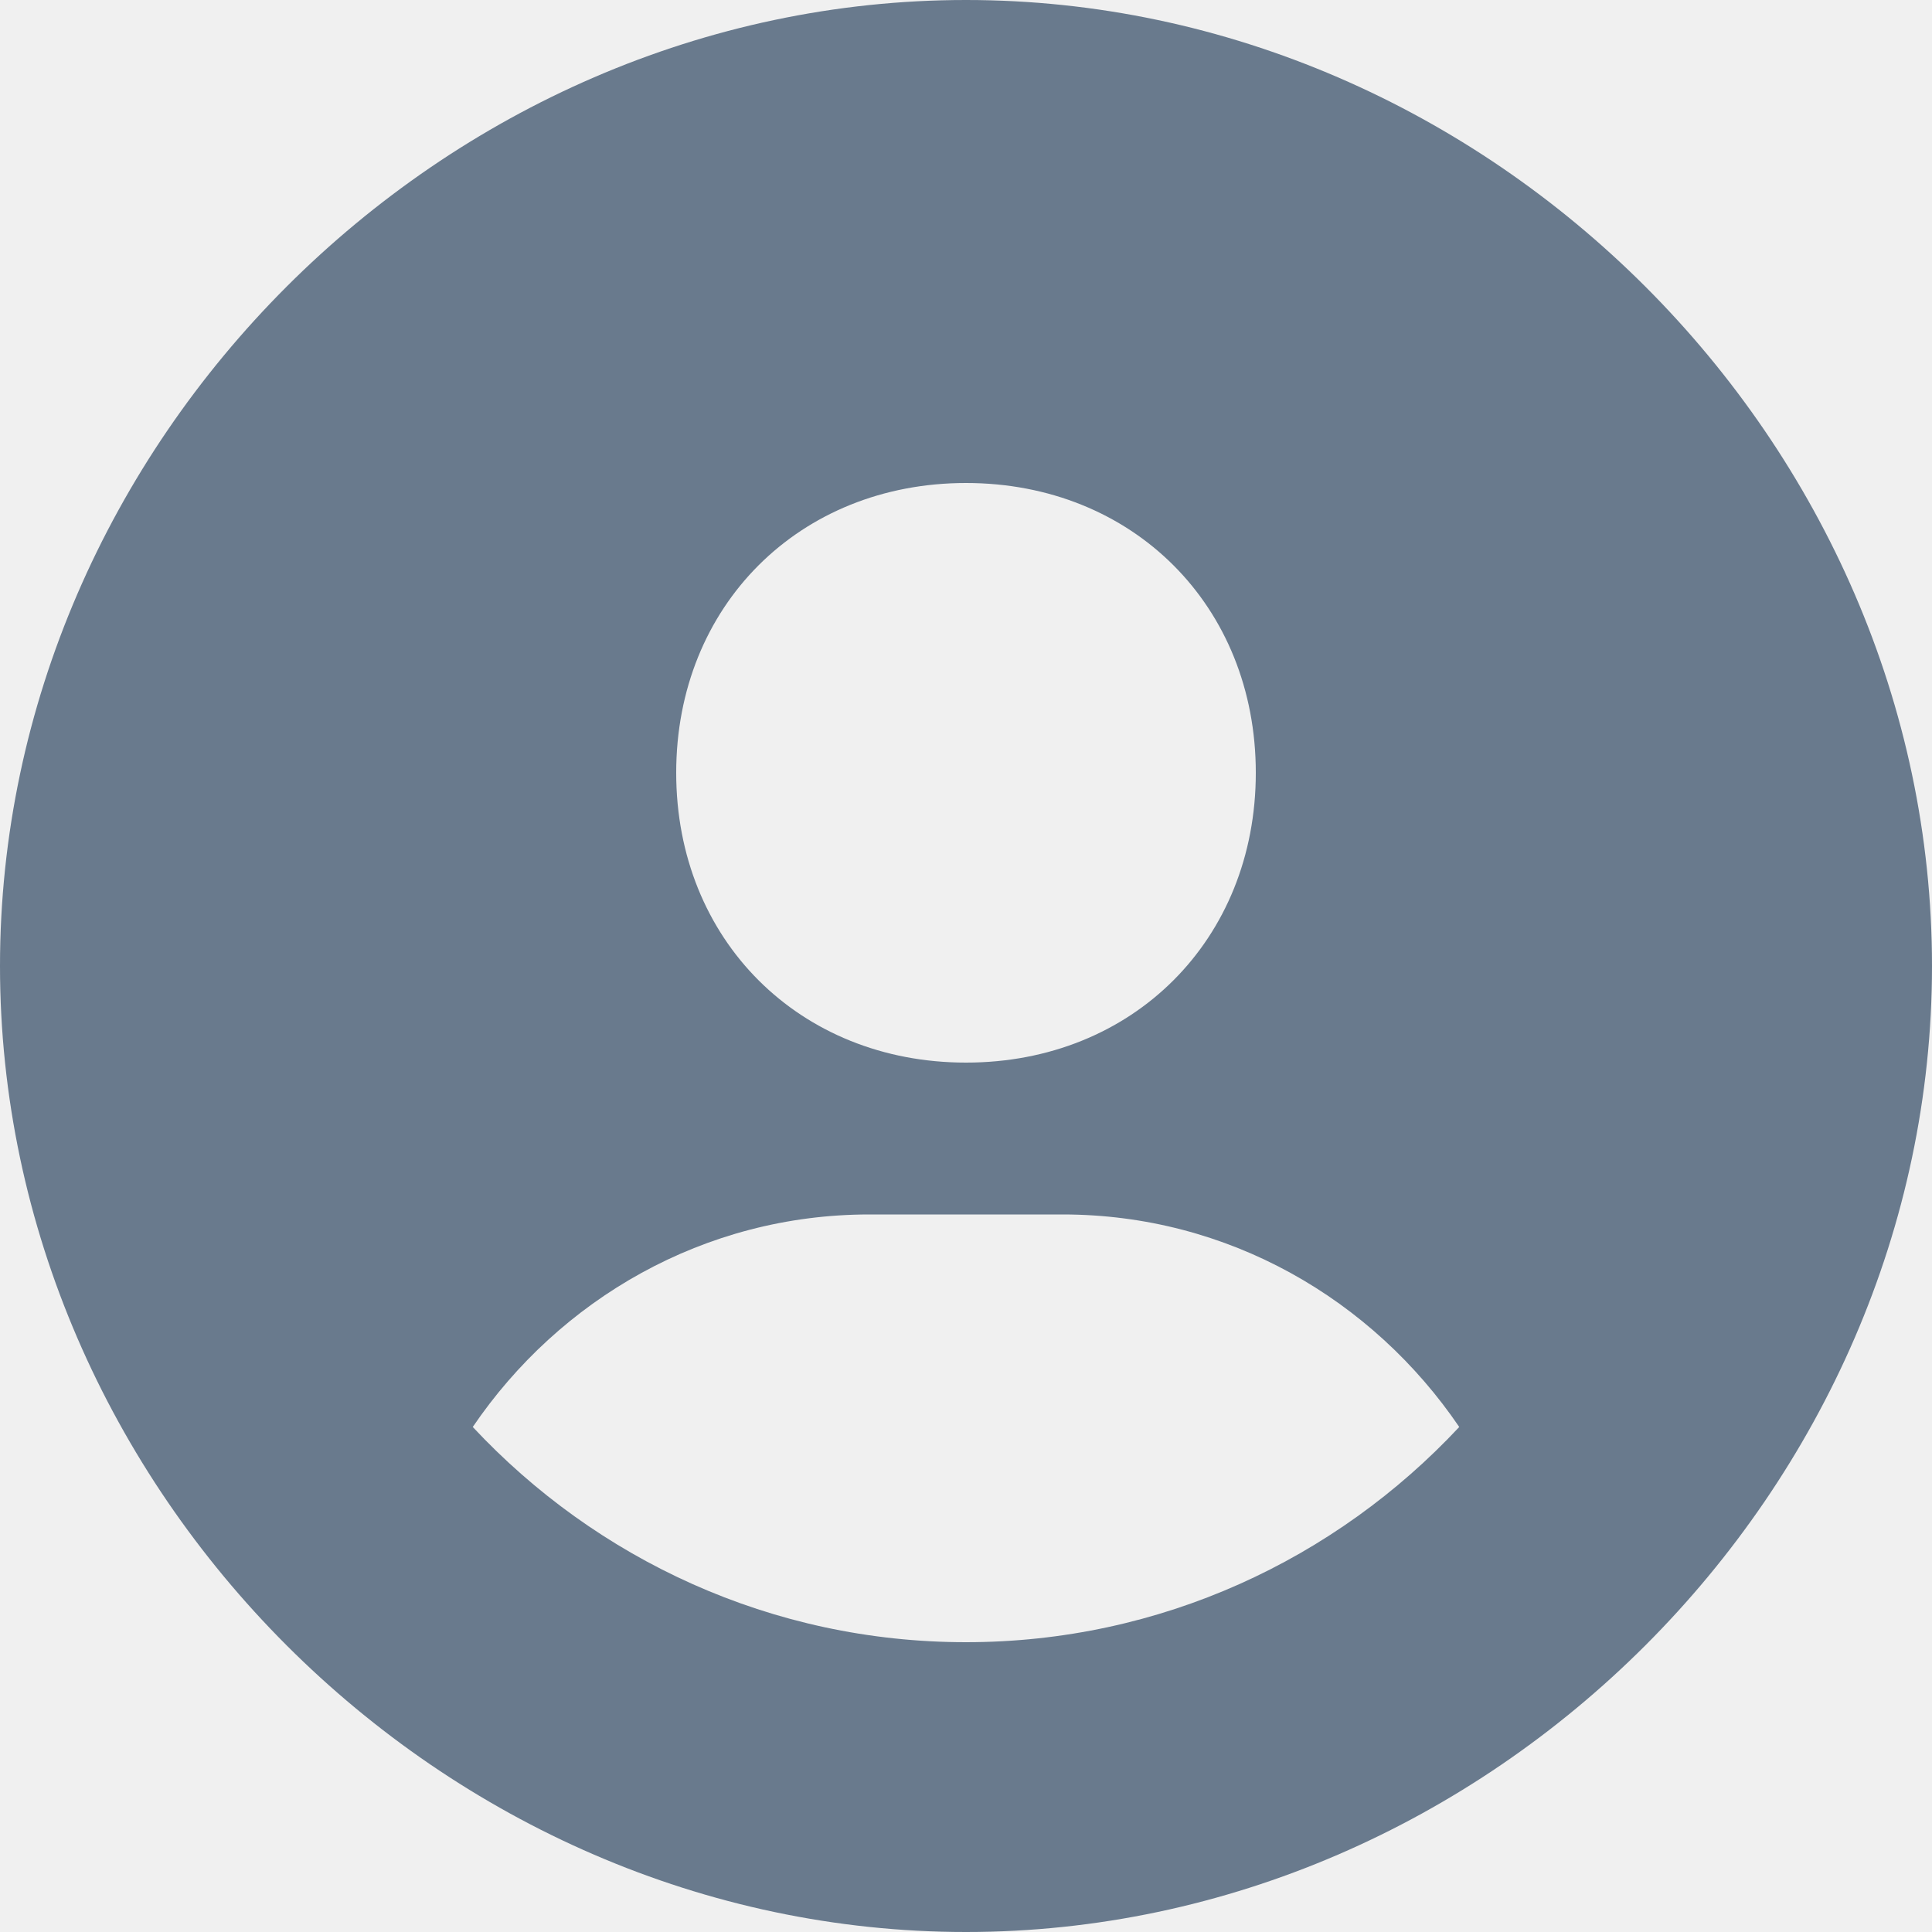
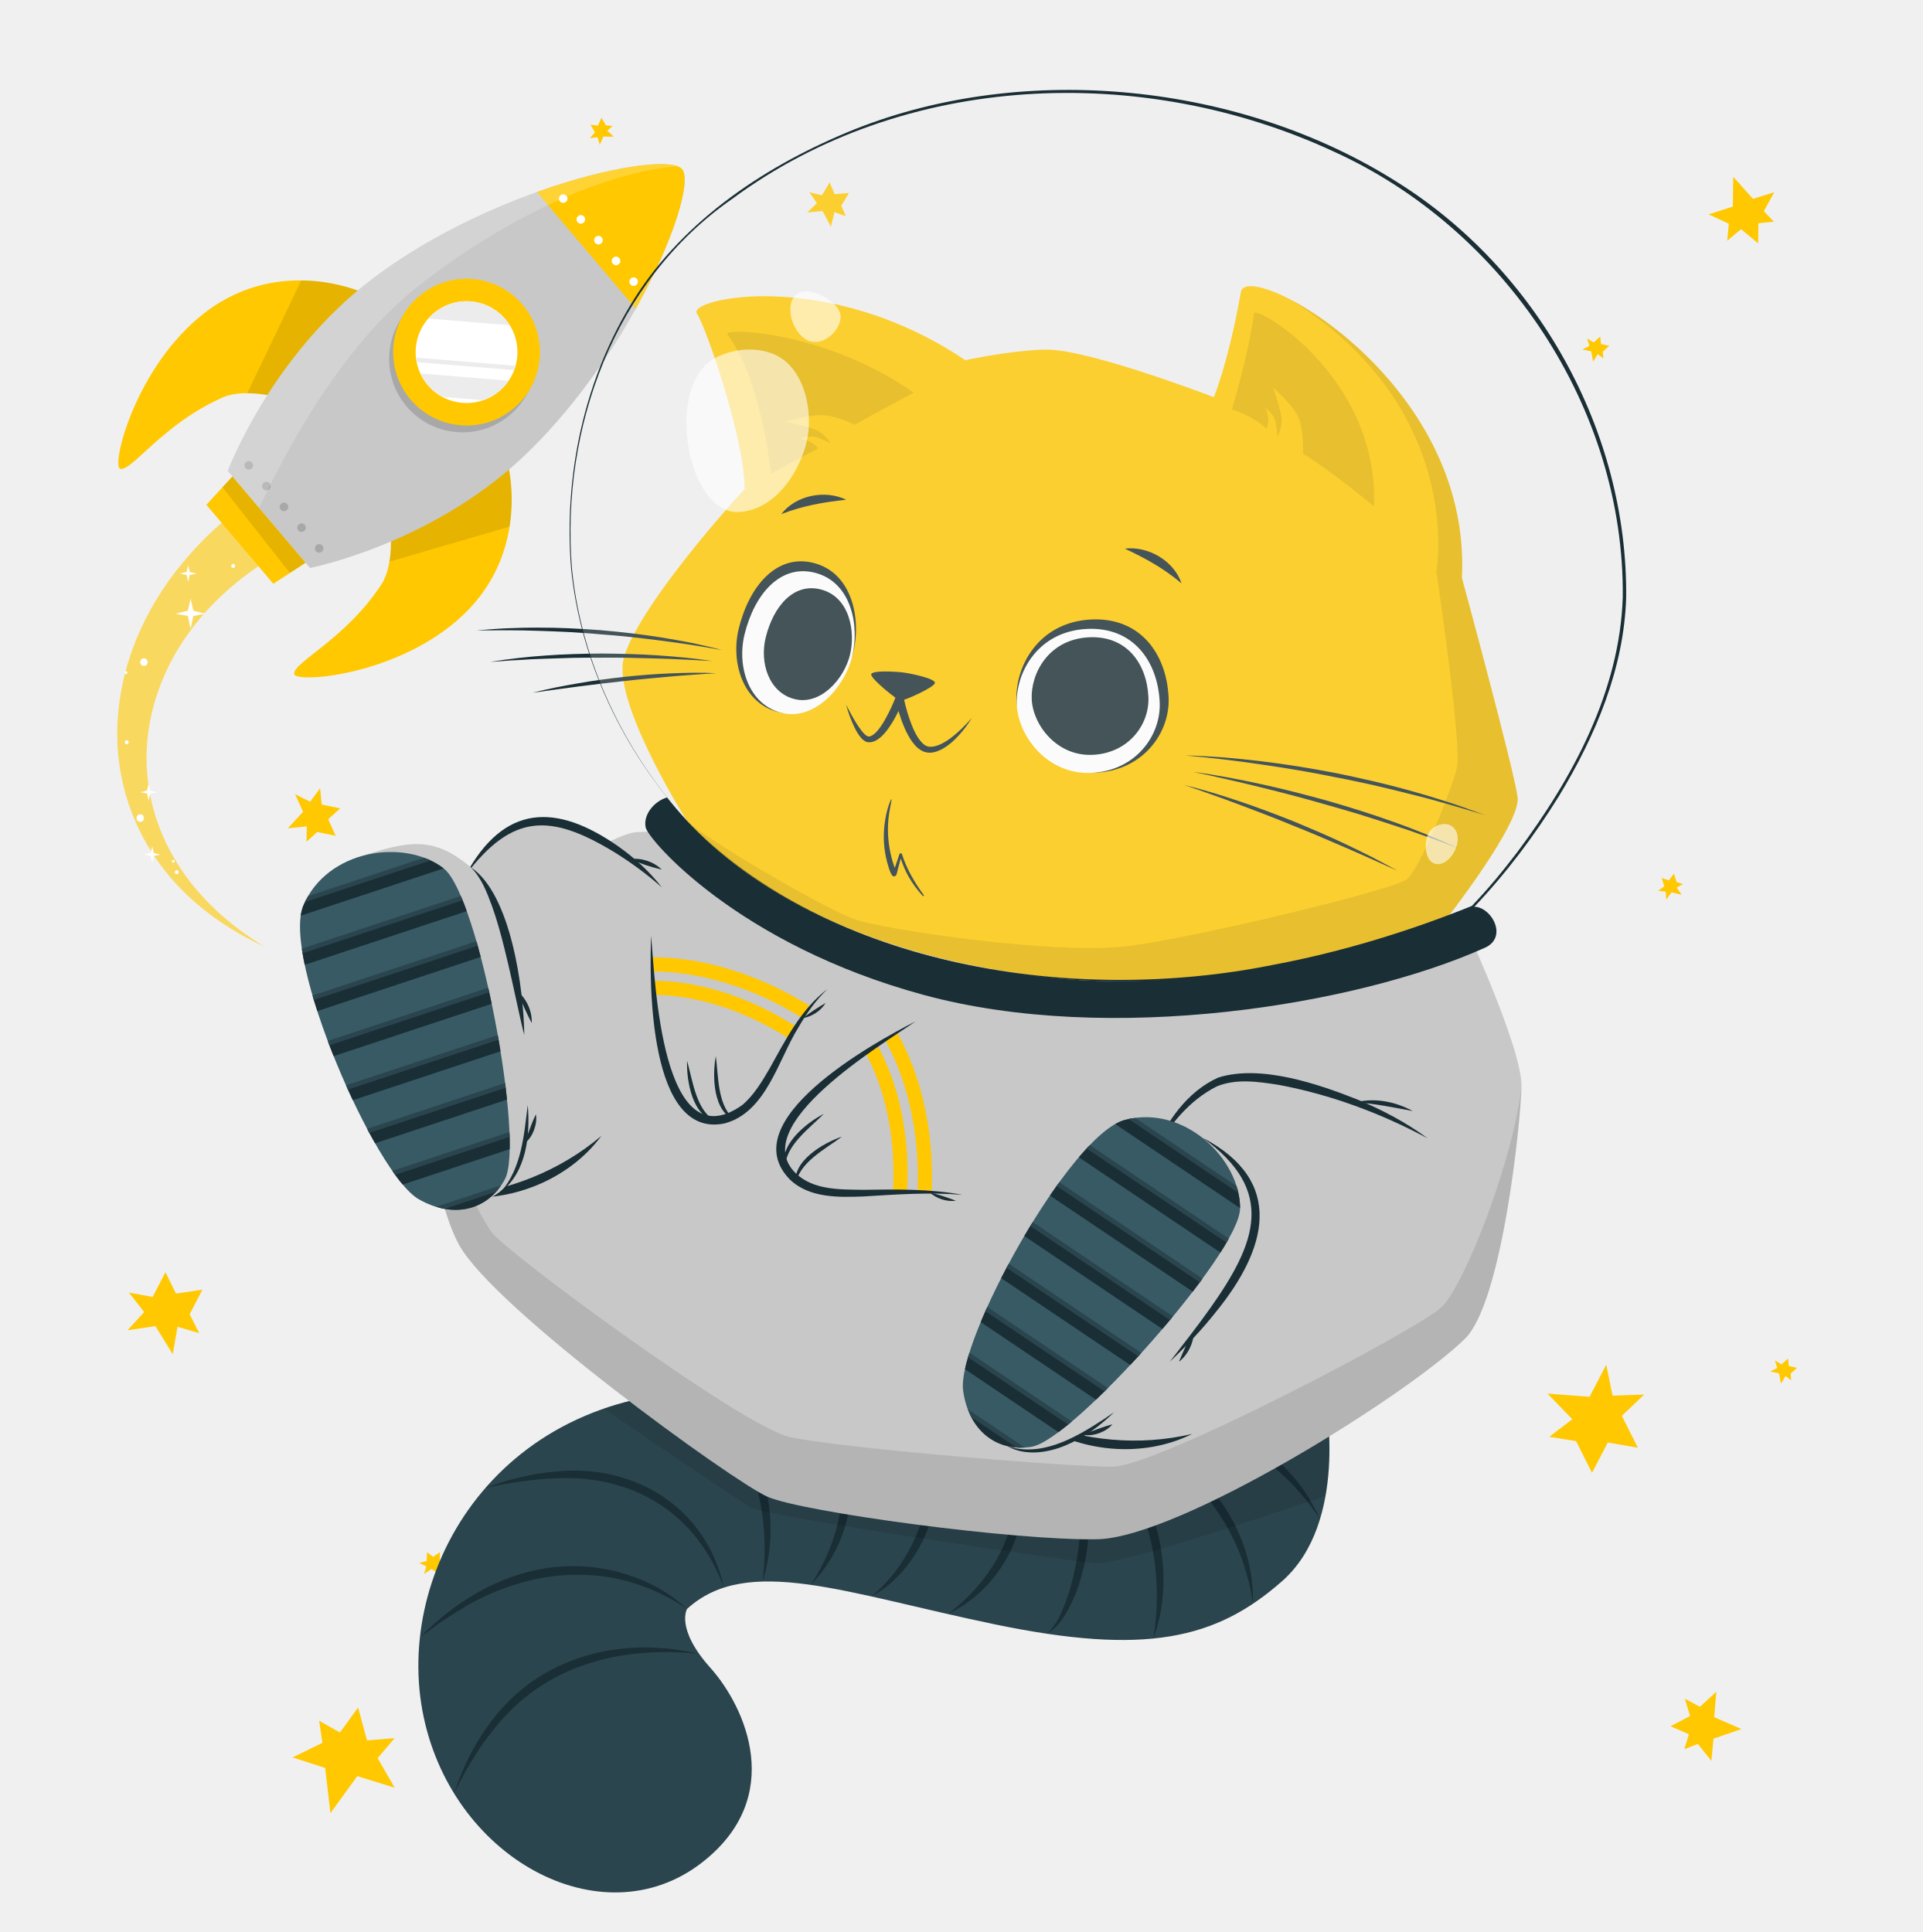
- <svg xmlns="http://www.w3.org/2000/svg" width="20" height="20" viewBox="0 0 20 20" fill="none">
-   <path d="M10 0C4.579 0 0 4.579 0 10C0 15.421 4.579 20 10 20C15.421 20 20 15.421 20 10C20 4.579 15.421 0 10 0ZM10 5C11.727 5 13 6.272 13 8C13 9.728 11.727 11 10 11C8.274 11 7 9.728 7 8C7 6.272 8.274 5 10 5ZM4.894 14.772C5.791 13.452 7.287 12.572 9 12.572H11C12.714 12.572 14.209 13.452 15.106 14.772C13.828 16.14 12.015 17 10 17C7.985 17 6.172 16.14 4.894 14.772Z" fill="#697A8D" />
+ <svg xmlns="http://www.w3.org/2000/svg" width="584" height="587" viewBox="0 0 584 587" fill="none">
+   <path d="M526.422 62.753L526.544 53.723L532.532 60.421L538.999 58.408L535.836 64.156L538.878 67.351L534.176 67.823L534.092 73.925L528.919 69.629L524.714 73.127L525.186 67.968L519.054 65.135L526.422 62.753Z" fill="#FFC800" />
+   <path d="M520.745 521.727L529.026 525.333L520.533 528.265L519.89 535.007L515.812 529.867L511.69 531.438L513.072 526.919L507.476 524.483L513.438 521.373L511.838 516.142L516.413 518.571L521.397 514.011L520.745 521.727Z" fill="#FFC800" />
+   <path d="M108.537 539.637L100.381 550.883L98.788 537.154L88.873 533.957L97.944 529.533L96.948 522.822L103.278 526.393L108.79 518.794L111.489 528.779L119.876 528.107L114.712 534.175L119.912 543.17L108.537 539.637Z" fill="#FFC800" />
+   <path d="M478.798 437.86L483.632 447.492L488.421 438.285L497.56 439.858L492.698 430.173L499.486 423.709L489.882 424.052L487.96 414.646L482.89 424.389L470.106 423.418L477.644 431.201L470.662 436.542L478.798 437.86Z" fill="#FFC800" />
+   <path d="M255.584 62.52L257.904 58.621L253.552 59.011L252.037 55.412L249.705 59.333L245.873 58.392L248.173 61.72L245.273 64.536L249.879 64.124L252.433 68.877L253.484 64.44L256.961 65.704L255.584 62.52Z" fill="#FFC800" />
+   <path d="M509.32 267.983L508.514 265.431L506.977 267.499L504.798 266.754L505.609 269.321L503.689 270.637L506.058 270.933L506.158 273.314L507.785 271.125L510.881 271.867L509.341 269.662L511.262 268.627L509.32 267.983Z" fill="#FFC800" />
+   <path d="M543.941 417.372L545.935 415.587L543.417 415.038L543.199 412.746L541.194 414.54L539.203 413.334L539.91 415.614L537.781 416.686L540.446 417.267L541.045 420.395L542.419 418.082L544.154 419.408L543.941 417.372Z" fill="#FFC800" />
+   <path d="M486.879 106.87L488.874 105.085L486.355 104.535L486.138 102.243L484.133 104.038L482.142 102.831L482.849 105.111L480.719 106.185L483.385 106.766L483.983 109.893L485.359 107.579L487.093 108.906L486.879 106.87Z" fill="#FFC800" />
+   <path d="M133.581 474.267L133.684 471.592L131.539 473.022L129.739 471.584L129.637 474.275L127.385 474.867L129.516 475.943L128.808 478.22L131.077 476.707L133.743 478.45L133.035 475.854L135.193 475.528L133.581 474.267Z" fill="#FFC800" />
+   <path d="M184.066 38.087L182.702 35.784L181.674 38.148L179.384 37.916L180.756 40.231L179.185 41.949L181.56 41.699L182.198 43.996L183.285 41.495L186.469 41.515L184.468 39.716L186.105 38.272L184.066 38.087Z" fill="#FFC800" />
+   <path d="M57.613 399.314L61.484 391.837L53.464 393.035L50.264 386.535L46.373 394.055L39.169 392.731L43.795 398.647L38.732 404.179L47.219 402.911L52.473 411.439L53.933 403.101L60.516 405.062L57.613 399.314Z" fill="#FFC800" />
+   <path d="M96.35 252.785L101.966 253.935L99.696 248.903L103.362 245.602L97.715 244.445L97.248 239.479L94.228 243.606L89.665 241.314L92.068 246.639L87.453 251.663L93.188 251.075L93.121 255.751L96.35 252.785Z" fill="#FFC800" />
+   <path d="M111.627 89.579C111.182 89.055 85.584 77.18 62.403 94.871C41.09 111.138 33.69 141.708 36.52 142.438C39.984 143.333 49.48 128.745 67.707 120.73C74.171 117.889 84.46 120.728 84.46 120.728L111.627 89.579Z" fill="#FFC800" />
+   <g opacity="0.1">
+     <path d="M84.463 120.727C84.463 120.727 80 119.494 75.108 119.468C79.124 111.056 86.631 95.36 91.503 85.198C102.972 85.302 111.372 89.28 111.626 89.578L84.463 120.727Z" fill="black" />
+   </g>
+   <path d="M153.795 139.316C154.24 139.84 161.768 167.036 140.523 187.01C120.988 205.376 89.622 207.676 89.363 204.764C89.046 201.2 104.992 194.218 115.88 177.548C119.74 171.637 118.622 161.021 118.622 161.021L153.795 139.316Z" fill="#FFC800" />
+   <g opacity="0.1">
+     <path d="M154.806 160.025C143.894 163.204 127.156 168.073 118.308 170.644C119.121 165.745 118.626 161.021 118.626 161.021L153.797 139.316C154.049 139.613 156.622 148.629 154.806 160.025Z" fill="black" />
+   </g>
+   <path d="M94.197 172.563L69.197 143.075C69.197 143.075 82.234 108.114 113.225 84.627C128.701 72.914 146.855 64.145 163.109 58.343C185.537 50.303 204.307 47.973 207.214 51.401C210.133 54.845 204.751 72.965 193.163 93.791C184.767 108.862 173.147 125.337 159.059 138.689C130.821 165.421 94.197 172.563 94.197 172.563Z" fill="#C8C8C8" />
+   <path d="M154.931 126.062C145.541 134.025 131.473 132.866 123.51 123.474C115.547 114.084 116.706 100.016 126.097 92.053C135.489 84.09 149.557 85.249 157.519 94.64C165.481 104.032 164.323 118.1 154.931 126.062Z" fill="#A8A8A8" />
+   <path d="M156.15 123.989C146.758 131.952 132.69 130.793 124.728 121.403C116.766 112.011 117.924 97.943 127.316 89.98C136.708 82.017 150.776 83.176 158.738 92.568C166.7 101.959 165.542 116.027 156.15 123.989Z" fill="#FFC800" />
+   <path d="M151.741 118.772C145.232 124.298 135.474 123.502 129.946 116.993C124.42 110.484 125.216 100.726 131.725 95.198C138.234 89.672 147.993 90.468 153.52 96.977C159.046 103.486 158.25 113.245 151.741 118.772Z" fill="white" />
+   <path d="M151.744 118.773C150.24 120.05 148.557 120.995 146.796 121.601L134.376 120.587C132.737 119.703 131.231 118.499 129.953 116.994C129.024 115.901 128.279 114.715 127.708 113.473L154.529 115.662C153.765 116.795 152.839 117.843 151.744 118.773Z" fill="#ECECEC" />
+   <path d="M154.86 98.818L130.104 96.798C130.595 96.235 131.138 95.698 131.723 95.201C138.236 89.67 147.991 90.466 153.522 96.979C154.019 97.564 154.467 98.183 154.86 98.818Z" fill="#ECECEC" />
+   <path d="M156.199 112.453L126.582 110.036C126.485 109.582 126.415 109.13 126.369 108.661L156.633 111.13C156.511 111.573 156.362 112.014 156.199 112.453Z" fill="#ECECEC" />
+   <path d="M193.163 93.792L163.108 58.344C185.538 50.304 204.307 47.973 207.214 51.401C210.132 54.844 204.751 72.965 193.163 93.792Z" fill="#FFC800" />
+   <path d="M171.944 61.34C171.396 61.806 170.575 61.738 170.109 61.19C169.645 60.642 169.712 59.82 170.261 59.355C170.809 58.89 171.629 58.958 172.095 59.506C172.56 60.055 172.492 60.875 171.944 61.34Z" fill="white" />
+   <path d="M177.29 67.647C176.742 68.112 175.921 68.044 175.455 67.496C174.991 66.948 175.058 66.126 175.607 65.661C176.155 65.197 176.977 65.264 177.441 65.812C177.906 66.36 177.838 67.183 177.29 67.647Z" fill="white" />
+   <path d="M182.637 73.953C182.089 74.417 181.267 74.35 180.802 73.802C180.338 73.254 180.405 72.433 180.954 71.967C181.502 71.503 182.322 71.57 182.787 72.118C183.253 72.666 183.185 73.487 182.637 73.953Z" fill="white" />
+   <path d="M187.983 80.259C187.435 80.724 186.614 80.656 186.149 80.108C185.685 79.559 185.753 78.739 186.301 78.273C186.849 77.809 187.67 77.876 188.134 78.424C188.599 78.974 188.531 79.793 187.983 80.259Z" fill="white" />
+   <path d="M193.33 86.565C192.782 87.03 191.961 86.962 191.495 86.414C191.031 85.866 191.099 85.045 191.647 84.58C192.195 84.114 193.017 84.182 193.481 84.73C193.946 85.278 193.878 86.1 193.33 86.565Z" fill="white" />
+   <path d="M76.409 142.386C75.861 142.852 75.04 142.784 74.575 142.236C74.111 141.688 74.177 140.866 74.727 140.401C75.275 139.937 76.096 140.004 76.56 140.552C77.025 141.1 76.957 141.921 76.409 142.386Z" fill="#A8A8A8" />
+   <path d="M81.756 148.692C81.208 149.158 80.386 149.09 79.922 148.542C79.457 147.994 79.525 147.172 80.073 146.707C80.621 146.242 81.442 146.31 81.906 146.858C82.372 147.406 82.304 148.227 81.756 148.692Z" fill="#A8A8A8" />
+   <path d="M87.103 154.998C86.555 155.463 85.733 155.395 85.268 154.847C84.804 154.299 84.871 153.478 85.42 153.013C85.968 152.549 86.788 152.615 87.253 153.163C87.719 153.713 87.651 154.533 87.103 154.998Z" fill="#A8A8A8" />
+   <path d="M92.449 161.304C91.901 161.77 91.079 161.702 90.614 161.154C90.15 160.606 90.218 159.784 90.766 159.319C91.314 158.855 92.135 158.922 92.6 159.47C93.065 160.018 92.997 160.839 92.449 161.304Z" fill="#A8A8A8" />
+   <path d="M97.795 167.61C97.247 168.076 96.426 168.008 95.962 167.46C95.497 166.912 95.565 166.09 96.113 165.625C96.661 165.16 97.482 165.228 97.946 165.776C98.411 166.324 98.343 167.145 97.795 167.61Z" fill="#A8A8A8" />
+   <g opacity="0.2">
+     <path d="M205.806 50.524C188.495 51.756 158.529 62.247 126.975 86.987C103.667 105.262 86.661 137.244 78.734 154.324L69.195 143.075C69.195 143.075 82.231 108.112 113.225 84.628C128.699 72.912 146.855 64.145 163.109 58.346C183.213 51.133 200.367 48.52 205.806 50.524Z" fill="white" />
+   </g>
+   <path d="M83.029 177.366L62.7 153.384L70.606 144.744L92.848 170.978L83.029 177.366Z" fill="#FFC800" />
+   <g opacity="0.1">
+     <path d="M92.846 170.977L88.061 174.085L67.582 148.049L70.606 144.748L92.846 170.977Z" fill="black" />
+   </g>
+   <g opacity="0.6">
+     <path d="M78.558 172.013C69.135 178.367 60.814 186.478 54.738 196.161C48.661 205.807 44.889 217.047 44.541 228.673C44.391 234.473 45.094 240.337 46.665 246.023C48.231 251.711 50.669 257.217 53.858 262.323C57.045 267.435 60.977 272.145 65.439 276.354C69.902 280.569 74.887 284.286 80.193 287.541C74.55 284.925 69.103 281.783 64.046 278.015C58.991 274.251 54.33 269.853 50.323 264.834C46.315 259.823 42.97 254.193 40.511 248.129C38.047 242.069 36.475 235.585 35.875 228.967C34.707 215.71 37.506 202.097 43.306 189.958C49.09 177.771 57.771 167.041 68.01 158.246L78.558 172.013Z" fill="#FFC800" />
+   </g>
+   <path d="M62.44 186.467L58.732 187.152L57.904 191.062L57.075 187.152L53.367 186.466L57.059 185.563L57.904 181.871L58.748 185.563L62.44 186.467Z" fill="white" />
+   <path d="M48.793 259.665L46.721 260.049L46.257 262.233L45.795 260.049L43.723 259.664L45.785 259.16L46.257 257.096L46.729 259.16L48.793 259.665Z" fill="white" />
+   <path d="M47.681 240.703L45.608 241.085L45.145 243.271L44.682 241.085L42.609 240.701L44.673 240.197L45.145 238.133L45.617 240.197L47.681 240.703Z" fill="white" />
+   <path d="M59.699 174.283L57.627 174.667L57.163 176.851L56.7 174.667L54.628 174.282L56.691 173.778L57.163 171.714L57.635 173.778L59.699 174.283Z" fill="white" />
+   <path d="M53.696 264.39C52.923 264.39 52.922 265.592 53.696 265.592C54.47 265.592 54.471 264.39 53.696 264.39Z" fill="white" />
+   <path d="M70.845 171.354C70.072 171.354 70.07 172.555 70.845 172.555C71.618 172.555 71.62 171.354 70.845 171.354Z" fill="white" />
+   <path d="M38.498 224.933C37.725 224.933 37.723 226.134 38.498 226.134C39.271 226.134 39.273 224.933 38.498 224.933Z" fill="white" />
+   <path d="M52.627 261.265C52.08 261.265 52.079 262.115 52.627 262.115C53.173 262.115 53.175 261.265 52.627 261.265Z" fill="white" />
+   <path d="M38.279 203.94C37.733 203.94 37.731 204.791 38.279 204.791C38.826 204.791 38.827 203.94 38.279 203.94Z" fill="white" />
+   <path d="M42.61 247.412C41.127 247.412 41.124 249.716 42.61 249.716C44.092 249.716 44.094 247.412 42.61 247.412Z" fill="white" />
+   <path d="M43.722 200.032C42.239 200.032 42.237 202.336 43.722 202.336C45.205 202.336 45.207 200.032 43.722 200.032Z" fill="white" />
+   <path d="M402.663 425.271C402.663 425.271 409.756 462.491 389.528 480.367C369.3 498.243 347.696 502.947 302.283 493.539C256.87 484.131 226.998 472.135 208.723 488.835C208.723 488.835 205.124 494.793 215.787 506.711C226.45 518.628 238.931 546.047 213.142 565.984C182.716 589.504 136.448 564.416 128.291 519.568C120.134 474.721 153.775 419.704 222.1 422.751C290.427 425.799 310.812 439.457 323.67 439.84C336.528 440.224 338.476 429.028 338.476 429.028L402.663 425.271Z" fill="#2B454E" />
+   <path d="M212.18 502.477C188.323 500.097 165.555 505.83 150.198 525.194C145.264 531.17 141.38 537.917 137.935 544.869C140.424 537.481 143.803 530.263 148.554 523.917C163.175 503.425 188.376 496.819 212.18 502.477Z" fill="#1A2E35" />
+   <path d="M219.895 482.374C211.819 460.107 192.734 448.155 169.298 449.146C162.016 449.379 154.722 450.49 147.488 452.066C154.426 449.497 161.711 447.661 169.19 447.067C193.104 444.729 214.76 458.374 219.895 482.374Z" fill="#1A2E35" />
+   <path d="M208.724 488.834C187.663 474.549 162.961 475.685 141.393 488.091C138.729 489.814 134.592 492.17 132.139 494.147C130.656 495.257 129.151 496.345 127.623 497.419C138.091 486.746 151.573 478.453 166.648 476.345C181.531 474.263 197.659 478.595 208.724 488.834Z" fill="#1A2E35" />
+   <path d="M231.656 480.52C233.997 461.627 230.133 440.368 214.334 428.181C212.193 426.424 209.854 424.912 207.476 423.396C210.112 424.379 212.676 425.609 215.096 427.116C232.757 437.905 237.646 461.736 231.656 480.52Z" fill="#1A2E35" />
+   <path d="M246.295 481.532C256.458 465.756 259.41 448.094 250.151 431.149C249.1 428.854 247.51 426.625 246.295 424.414C247.967 426.292 249.907 428.334 251.274 430.474C262.788 446.552 259.75 467.649 246.295 481.532Z" fill="#1A2E35" />
+   <path d="M264.742 485.048C272.684 478.449 278.315 468.964 280.88 459.047C283.519 448.895 281.455 438.344 276.708 429.028C283.492 437.42 286.184 449.131 283.47 459.679C280.726 470.003 274.266 479.937 264.742 485.048Z" fill="#1A2E35" />
+   <path d="M287.92 490.396C301.64 480.113 310.012 464.768 308.661 447.448C308.303 443.42 307.604 439.864 306.804 435.916C307.761 438.309 308.905 440.821 309.483 443.352C314.849 461.976 305.271 482.116 287.92 490.396Z" fill="#1A2E35" />
+   <path d="M317.962 496.365C321.73 493.071 323.28 487.998 324.866 483.406C329.021 469.258 329.984 453.533 323.67 439.841C332.936 452.398 332.164 470.053 326.821 484.097C324.846 488.667 322.516 493.875 317.962 496.365Z" fill="#1A2E35" />
+   <path d="M350.341 497.837C353.472 479.875 350.031 457.884 337.913 443.767C336.129 441.697 334.133 439.803 332.024 437.98C334.469 439.315 336.745 440.977 338.851 442.853C352.849 455.592 357.031 480.531 350.341 497.837Z" fill="#1A2E35" />
+   <path d="M337.074 432.743C361.316 438.916 381.384 461.656 380.63 487.267C377.014 461.813 360.096 443.056 337.074 432.743Z" fill="#1A2E35" />
+   <path d="M338.477 429.029C363.281 425.245 390.926 437.993 400.977 461.625C387.089 439.962 363.737 429.486 338.477 429.029Z" fill="#1A2E35" />
+   <g opacity="0.1">
+     <path d="M402.674 454.539C378.597 462.702 339.426 475.533 332.693 474.995C325.45 474.415 232.65 460.722 228.095 458.062C224.361 455.869 198.19 438.102 183.35 428.001C194.654 424.069 207.597 422.102 222.097 422.753C290.423 425.794 310.809 439.459 323.667 439.842C336.526 440.223 338.478 429.034 338.478 429.034L402.659 425.271C402.659 425.271 405.375 439.474 402.674 454.539Z" fill="black" />
+   </g>
+   <path d="M205.359 252.918C205.359 252.918 195.715 252.447 192.658 252.918C189.601 253.389 184.661 255.975 184.661 255.975C184.661 255.975 171.959 247.273 160.434 249.861C148.909 252.447 131.503 275.498 129.622 294.315C127.739 313.131 128.915 358.998 139.501 378.285C150.085 397.573 222.53 450.025 233.114 454.729C243.699 459.433 308.398 468.135 333.322 467.665C358.246 467.195 427.393 424.025 445.039 406.746C456.329 395.691 461.974 341.122 462.209 330.067C462.445 319.013 445.979 283.261 445.979 283.261L205.359 252.918Z" fill="#C8C8C8" />
+   <g opacity="0.1">
+     <path d="M462.216 330.067C461.974 341.129 456.33 395.691 445.042 406.74C427.388 424.027 358.241 467.2 333.314 467.668C308.404 468.135 243.698 459.435 233.117 454.724C222.536 450.027 150.078 397.573 139.497 378.292C133.286 366.988 130.33 346.561 129.312 327.789C130.966 339.375 144.844 368.233 149.372 374.401C153.926 380.597 225.436 433.335 239.865 436.603C254.28 439.869 324.573 445.727 338.04 445.628C351.508 445.515 431.009 403.84 437.984 397.077C444.957 390.316 459.697 352.616 462.216 330.067Z" fill="black" />
+   </g>
+   <path d="M208.574 249.233C208.574 249.233 188.188 216.93 189.13 202.19C190.071 187.45 232.722 138.841 249.343 125.982C265.966 113.125 304.854 106.225 318.026 106.225C331.196 106.225 368.742 120.674 368.742 120.674C368.742 120.674 373.07 110.585 376.984 88.662C378.816 78.4 447.234 115.006 444.098 175.533C444.098 175.533 460.092 234.398 461.034 242.286C461.974 250.174 440.02 278.4 440.02 278.4C440.02 278.4 420.464 286.721 393.195 292.177C365.043 297.808 332.843 301.606 291.682 292.512C231.303 279.172 208.574 249.233 208.574 249.233Z" fill="#FFC800" />
+   <path d="M226.188 148.583C226.449 134.451 214.689 99.796 211.709 95.248C208.731 90.702 251.437 81.266 293.199 109.426L226.188 148.583Z" fill="#FFC800" />
+   <g opacity="0.1">
+     <path d="M234.217 143.891C234.217 143.891 231.35 115.202 221.001 101.678C219.272 99.419 250.637 100.434 277.569 119.294C277.569 119.294 267.014 124.903 259.658 129.024C259.658 129.024 254.129 126.316 249.872 126.122C245.614 125.927 238.812 128.19 238.812 128.19C238.812 128.19 246.87 129.811 248.936 131.17C251.002 132.528 252.328 134.678 252.328 134.678C252.328 134.678 248.836 132.862 247.146 132.638C245.457 132.412 242.738 133.334 242.738 133.334C242.738 133.334 246.592 133.518 248.525 136.255C248.525 136.255 237.349 142.06 234.217 143.891Z" fill="black" />
+   </g>
+   <g opacity="0.1">
+     <path d="M374.24 124.434C374.24 124.434 379.483 106.953 380.944 95.267C381.296 92.445 418.93 114.319 417.402 153.835C417.402 153.835 403.111 142.075 395.819 137.841C395.819 137.841 396.172 129.962 394.174 126.198C392.174 122.434 386.764 117.73 386.764 117.73C386.764 117.73 389.468 125.493 389.351 127.962C389.234 130.431 388.058 132.666 388.058 132.666C388.058 132.666 387.843 128.737 387.176 127.169C386.511 125.601 384.334 123.729 384.334 123.729C384.334 123.729 386.136 127.139 384.764 130.197C384.764 130.197 380.532 126.257 374.24 124.434" fill="black" />
+   </g>
+   <g opacity="0.1">
+     <path d="M440.02 278.404C440.02 278.404 420.469 286.722 393.196 292.183C365.045 297.812 332.848 301.604 291.683 292.508C233.188 279.579 210.031 251.088 208.644 249.319C213.708 254.61 250.856 276.41 260.037 279.451C269.26 282.507 320.965 290.274 342.864 287.444C364.761 284.628 423.313 270.284 427.317 267.228C431.32 264.159 440.94 239.998 442.595 233.391C444.264 226.771 436.356 173.552 436.356 173.552C436.356 173.552 445.349 124.43 392.135 91.066C412.619 101.76 446.315 132.642 444.095 175.532C444.095 175.532 460.093 234.395 461.027 242.288C461.975 250.168 440.02 278.404 440.02 278.404Z" fill="black" />
+   </g>
+   <path d="M247.029 171.007C235.935 168.275 227.627 177.979 224.44 190.92C221.86 201.403 225.811 213.727 236.459 216.348C247.107 218.97 256.789 208.012 259.212 198.171C261.635 188.328 259.077 173.972 247.029 171.007Z" fill="#1A2E35" />
+   <path d="M247.429 173.983C236.999 171.415 229.19 180.536 226.195 192.702C223.77 202.554 227.483 214.139 237.493 216.603C247.502 219.067 256.603 208.767 258.881 199.516C261.158 190.266 258.753 176.771 247.429 173.983Z" fill="white" />
+   <path d="M249.227 179.06C241.063 177.051 234.95 184.191 232.606 193.714C230.707 201.426 233.614 210.495 241.45 212.423C249.284 214.352 256.408 206.29 258.191 199.048C259.975 191.806 258.092 181.243 249.227 179.06Z" fill="#1A2E35" />
+   <path d="M331.461 188.222C346.307 187.485 354.341 198.509 355.002 211.819C355.537 222.601 347.271 234.047 333.023 234.755C318.774 235.463 309.319 222.962 308.817 212.839C308.314 202.715 315.339 189.022 331.461 188.222Z" fill="#1A2E35" />
+   <path d="M330.171 191.084C344.125 190.39 351.677 200.753 352.299 213.265C352.801 223.4 345.033 234.158 331.639 234.824C318.245 235.489 309.359 223.738 308.885 214.224C308.413 204.708 315.017 191.836 330.171 191.084Z" fill="white" />
+   <path d="M330.805 193.629C342.199 193.064 348.363 201.522 348.871 211.738C349.281 220.012 342.939 228.796 332.004 229.338C321.069 229.882 313.815 220.289 313.428 212.52C313.043 204.752 318.435 194.244 330.805 193.629Z" fill="#1A2E35" />
+   <path d="M284.003 207.556C283.646 208.936 274.512 213.002 273.538 212.871C272.578 212.742 264.692 206.383 264.656 204.95C264.619 203.532 272.551 204.071 274.559 204.342C276.58 204.615 284.372 206.194 284.003 207.556Z" fill="#1A2E35" />
+   <path d="M257.033 214.087C258.141 216.263 259.278 218.418 260.587 220.42C261.251 221.404 261.937 222.398 262.742 223.132C263.129 223.492 263.595 223.762 263.854 223.776C264.118 223.786 264.626 223.655 265.011 223.404C265.853 222.908 266.59 222.024 267.277 221.13C267.954 220.21 268.566 219.212 269.126 218.176C270.247 216.118 271.273 213.924 272.103 211.739L273.645 207.684L274.515 211.94C275.089 214.744 275.918 217.59 276.961 220.254C277.486 221.587 278.091 222.883 278.834 224.046C279.589 225.172 280.465 226.255 281.531 226.686L281.93 226.816L282.339 226.884C282.647 226.9 282.963 226.892 283.283 226.858C283.923 226.78 284.579 226.603 285.219 226.346C286.509 225.836 287.727 225.047 288.894 224.183C291.221 222.428 293.322 220.312 295.283 218.07C293.727 220.619 291.861 222.994 289.637 225.075C288.522 226.112 287.283 227.05 285.861 227.771C284.433 228.452 282.79 229.028 280.897 228.466C279.129 227.851 277.967 226.543 277.038 225.266C276.121 223.956 275.407 222.571 274.782 221.163C273.558 218.327 272.718 215.436 272.046 212.427L274.458 212.628C273.506 214.967 272.469 217.196 271.17 219.356C270.517 220.43 269.802 221.478 268.983 222.476C268.154 223.466 267.21 224.422 265.895 225.084C265.214 225.398 264.502 225.631 263.554 225.496C262.607 225.27 262.09 224.714 261.625 224.228C260.739 223.206 260.13 222.114 259.577 220.996C258.499 218.759 257.667 216.451 257.033 214.087Z" fill="#1A2E35" />
+   <path d="M219.336 197.518C213.186 196.374 207.012 195.437 200.82 194.642C194.629 193.855 188.429 193.137 182.204 192.706C179.098 192.409 175.982 192.242 172.87 192.038C169.753 191.894 166.637 191.75 163.518 191.663C157.28 191.421 151.037 191.507 144.778 191.534C147.894 191.285 151.016 191.014 154.142 190.886C157.27 190.774 160.401 190.678 163.533 190.695C169.797 190.666 176.058 191.002 182.305 191.453C188.546 191.99 194.774 192.693 200.958 193.687C204.049 194.187 207.13 194.747 210.201 195.35C213.26 196.018 216.322 196.67 219.336 197.518Z" fill="#1A2E35" />
+   <path d="M216.419 200.853C213.603 200.687 210.792 200.512 207.978 200.405C205.166 200.264 202.352 200.151 199.539 200.071C193.914 199.897 188.288 199.765 182.663 199.823C179.851 199.788 177.039 199.841 174.226 199.871L165.791 200.135L161.574 200.296L157.36 200.552C154.543 200.645 151.744 200.961 148.924 201.099C154.494 200.217 160.104 199.535 165.739 199.168C171.37 198.755 177.018 198.604 182.662 198.565C188.307 198.613 193.954 198.727 199.586 199.108C205.216 199.481 210.842 199.993 216.419 200.853Z" fill="#1A2E35" />
+   <path d="M217.635 204.538C215.287 204.682 212.944 204.814 210.604 205.008C208.263 205.17 205.924 205.34 203.588 205.557C198.918 205.982 194.247 206.393 189.588 206.922C184.928 207.428 180.272 207.985 175.622 208.589C170.966 209.169 166.327 209.878 161.663 210.49C163.946 209.932 166.24 209.416 168.542 208.924C170.85 208.478 173.158 208.02 175.476 207.63C180.108 206.798 184.779 206.206 189.454 205.672C194.132 205.172 198.824 204.792 203.526 204.596C208.226 204.394 212.935 204.296 217.635 204.538Z" fill="#1A2E35" />
+   <path d="M360.066 229.544C363.948 229.586 367.822 229.858 371.697 230.122C375.565 230.455 379.429 230.843 383.285 231.306C390.997 232.235 398.668 233.502 406.294 234.984C413.904 236.548 421.486 238.267 428.958 240.398C432.705 241.422 436.412 242.583 440.112 243.762C441.965 244.338 443.792 244.999 445.618 245.654L451.093 247.631C443.652 245.423 436.236 243.178 428.709 241.334C424.96 240.362 421.188 239.483 417.42 238.592C413.634 237.778 409.858 236.918 406.05 236.218C398.468 234.636 390.821 233.394 383.158 232.262C375.493 231.139 367.798 230.198 360.066 229.544Z" fill="#1A2E35" />
+   <path d="M362.419 234.513C369.356 235.435 376.238 236.757 383.078 238.238C389.923 239.714 396.699 241.485 403.448 243.35C410.175 245.295 416.863 247.386 423.451 249.761C430.058 252.082 436.532 254.767 442.907 257.646C439.599 256.497 436.371 255.158 433.048 254.07L428.111 252.318L423.136 250.677C419.823 249.573 416.487 248.543 413.16 247.486C409.812 246.494 406.475 245.474 403.104 244.559C396.403 242.599 389.642 240.851 382.86 239.178C379.471 238.334 376.071 237.53 372.663 236.761C369.26 235.961 365.843 235.233 362.419 234.513Z" fill="#1A2E35" />
+   <path d="M359.72 238.5C365.395 239.86 370.972 241.599 376.504 243.452C382.036 245.314 387.495 247.382 392.922 249.53C398.306 251.78 403.688 254.043 408.951 256.564C411.594 257.802 414.199 259.116 416.81 260.416C419.399 261.759 421.97 263.138 424.523 264.547C419.19 262.182 413.904 259.738 408.551 257.447C403.219 255.114 397.856 252.848 392.451 250.696C387.079 248.456 381.63 246.412 376.182 244.36C373.463 243.323 370.722 242.34 367.978 241.37C365.24 240.371 362.484 239.434 359.72 238.5Z" fill="#1A2E35" />
+   <path d="M237.349 156.196C241.77 150.456 250.625 148.723 257.072 151.835C250.133 152.576 243.98 153.646 237.349 156.196Z" fill="#1A2E35" />
+   <path d="M358.934 177.237C353.496 172.668 348.024 169.651 341.706 166.692C348.815 165.848 356.622 170.371 358.934 177.237Z" fill="#1A2E35" />
+   <path d="M280.648 271.995C277.858 268.128 275.356 263.929 274.008 259.515C273.902 259.163 273.352 259.169 273.23 259.532C272.898 260.516 271.962 263.281 271.83 263.704C271.727 263.439 271.623 263.173 271.534 262.911C271.222 262.001 270.955 261.08 270.731 260.151C270.28 258.28 269.975 256.377 269.835 254.463C269.696 252.552 269.715 250.629 269.907 248.709C270.099 246.776 270.515 244.881 270.863 242.961C270.878 242.879 270.727 242.844 270.688 242.927C269.814 244.781 269.316 246.792 268.972 248.737C268.632 250.663 268.474 252.6 268.492 254.532C268.512 256.495 268.715 258.445 269.12 260.365C269.331 261.357 269.59 262.341 269.894 263.315C270.184 264.245 270.464 265.236 271.088 266.047C271.496 266.579 272.327 266.1 272.391 265.573C272.428 265.256 273.47 261.417 273.638 260.853C274.272 262.736 275.002 264.576 276.016 266.348C277.203 268.421 278.624 270.396 280.332 272.2C280.49 272.365 280.771 272.164 280.648 271.995Z" fill="#1A2E35" />
+   <path d="M451.086 287.962C411.972 305.49 337.082 317.598 280.681 302.306C224.28 287.028 197.133 255.27 196.185 251.52C195.252 247.772 198.533 243.514 202.621 242.283H202.636C204.532 244.674 206.526 246.994 208.577 249.23C226.925 269.147 263.168 291.908 321.28 297.27C378.402 302.547 433.517 281.256 447.394 275.499C452.798 275.032 458.442 284.666 451.086 287.962Z" fill="#1A2E35" />
+   <path d="M313.92 431.702C329.283 437.806 346.025 439.465 362.156 435.677C347.056 443.202 327.685 441.302 313.92 431.702Z" fill="#1A2E35" />
+   <path d="M350.32 350.444C354.086 341.157 360.525 331.672 370.106 327.388C382.924 323.368 400.304 329.281 412.352 334.063C419.898 337.203 427.189 341.051 433.749 345.888C419.564 338.26 404.205 332.552 388.372 329.599C382.177 328.64 375.494 327.644 369.614 330.099C361.1 334.371 354.945 342.24 350.32 350.444Z" fill="#1A2E35" />
+   <path d="M411.84 334.913C417.627 333.44 424.003 334.739 429.184 337.565C423.373 336.501 417.773 335.299 411.84 334.913Z" fill="#1A2E35" />
+   <path d="M362.842 343.977C376.992 353.541 382.963 358.433 381.982 374.413C381.127 388.31 343.17 432.598 318.776 440.262C313.919 441.787 309.286 441.183 305.935 439.343L362.842 343.977Z" fill="#C8C8C8" />
+   <path d="M341.685 340.278C324.965 344.75 290.461 407.413 292.594 422.569C294.294 434.649 302.765 441.264 313.354 439.582C325.986 437.576 376.685 380.641 376.719 367.117C376.759 352.065 359.647 335.474 341.685 340.278Z" fill="#375A64" />
+   <path d="M376.72 367.064L338.797 341.525C339.807 340.945 340.769 340.524 341.688 340.275C342.077 340.163 342.469 340.079 342.86 339.995C343.195 339.915 343.516 339.851 343.84 339.813L375.959 361.416C376.053 361.764 376.133 362.099 376.2 362.449C376.548 363.984 376.727 365.532 376.72 367.064Z" fill="#1A2E35" />
+   <path d="M376.2 362.449L342.86 339.995C343.195 339.915 343.516 339.85 343.84 339.813C344.19 339.746 344.54 339.694 344.878 339.657L375.643 360.361C375.767 360.706 375.862 361.054 375.958 361.417C376.054 361.765 376.134 362.099 376.2 362.449Z" fill="#2B454E" />
+   <path d="M372.953 376.926C372.855 377.131 372.727 377.339 372.6 377.546C372.044 378.521 371.432 379.527 370.753 380.567L327.729 351.611C328.529 350.677 329.317 349.786 330.096 348.951C330.255 348.77 330.427 348.602 330.584 348.422L372.953 376.926Z" fill="#1A2E35" />
+   <path d="M373.308 376.32C373.195 376.526 373.08 376.718 372.954 376.925C372.854 377.132 372.727 377.338 372.599 377.546L330.096 348.952C330.254 348.77 330.427 348.602 330.584 348.421C330.758 348.253 330.915 348.072 331.087 347.904L373.308 376.32Z" fill="#2B454E" />
+   <path d="M364.906 389.057C364.762 389.237 364.619 389.431 364.478 389.625C363.79 390.553 363.077 391.495 362.347 392.439L318.953 363.241C319.621 362.258 320.305 361.274 320.977 360.334C321.119 360.141 321.249 359.961 321.39 359.767L364.906 389.057Z" fill="#1A2E35" />
+   <path d="M365.319 388.475C365.177 388.67 365.034 388.863 364.906 389.057C364.762 389.238 364.619 389.431 364.478 389.626L320.977 360.335C321.119 360.141 321.249 359.962 321.39 359.767C321.519 359.574 321.662 359.379 321.79 359.186L365.319 388.475Z" fill="#2B454E" />
+   <path d="M355.876 400.505C355.733 400.7 355.59 400.88 355.418 401.061C354.673 401.978 353.9 402.884 353.126 403.788L311.158 375.538C311.753 374.518 312.364 373.512 312.974 372.505C313.104 372.312 313.217 372.105 313.344 371.898L355.876 400.505Z" fill="#1A2E35" />
+   <path d="M356.334 399.962C356.191 400.142 356.033 400.324 355.875 400.505C355.733 400.7 355.59 400.88 355.418 401.061L312.974 372.505C313.103 372.312 313.217 372.105 313.343 371.898C313.471 371.705 313.599 371.497 313.726 371.29L356.334 399.962Z" fill="#2B454E" />
+   <path d="M346.266 411.582C346.094 411.75 345.935 411.931 345.778 412.113C344.974 412.991 344.157 413.87 343.351 414.734L304.135 388.335C304.673 387.291 305.21 386.247 305.774 385.187C305.887 384.981 305.986 384.775 306.114 384.569L346.266 411.582Z" fill="#1A2E35" />
+   <path d="M346.74 411.053C346.582 411.234 346.424 411.401 346.266 411.582C346.093 411.75 345.936 411.931 345.778 412.113L305.774 385.187C305.888 384.981 305.986 384.775 306.114 384.567C306.213 384.362 306.325 384.142 306.453 383.934L346.74 411.053Z" fill="#2B454E" />
+   <path d="M336.061 422.247C335.887 422.415 335.715 422.583 335.543 422.751C334.667 423.62 333.803 424.46 332.953 425.271L297.933 401.7C298.367 400.607 298.843 399.509 299.346 398.383C299.445 398.163 299.543 397.944 299.627 397.725L336.061 422.247Z" fill="#1A2E35" />
+   <path d="M336.579 421.742C336.407 421.91 336.233 422.078 336.061 422.246C335.888 422.414 335.716 422.582 335.543 422.75L299.347 398.382C299.445 398.162 299.543 397.944 299.627 397.725C299.727 397.52 299.824 397.3 299.923 397.08L336.579 421.742Z" fill="#2B454E" />
+   <path d="M325.051 432.357C324.85 432.527 324.662 432.683 324.475 432.837C323.454 433.66 322.472 434.437 321.543 435.125L293.127 416.001C293.375 414.864 293.687 413.652 294.066 412.377C294.135 412.145 294.204 411.913 294.287 411.667L325.051 432.357Z" fill="#1A2E35" />
+   <path d="M325.614 431.893C325.426 432.048 325.238 432.202 325.052 432.357C324.85 432.528 324.662 432.682 324.474 432.837L294.066 412.377C294.136 412.145 294.205 411.914 294.286 411.668C294.341 411.437 294.425 411.204 294.506 410.957L325.614 431.893Z" fill="#2B454E" />
+   <path d="M310.086 439.837C309.633 439.839 309.192 439.827 308.75 439.787C302.849 439.347 297.956 436.071 295.078 430.586C294.866 430.189 294.666 429.763 294.481 429.337L310.086 439.837Z" fill="#1A2E35" />
+   <path d="M311.304 439.809C310.894 439.837 310.484 439.838 310.086 439.837C309.633 439.839 309.192 439.827 308.75 439.787L295.077 430.586C294.865 430.189 294.666 429.763 294.48 429.337C294.297 428.953 294.142 428.553 293.986 428.151L311.304 439.809Z" fill="#2B454E" />
+   <path d="M365.319 345.664C390.725 358.968 384.761 379.661 369.43 398.552C365.122 403.984 360.375 409.013 355.355 413.747C359.553 408.269 363.829 402.891 367.766 397.304C381.642 377.637 387.757 361.753 365.319 345.664Z" fill="#1A2E35" />
+   <path d="M362.717 404.289C362.652 407.897 361.01 411.505 358.154 413.747C359.521 410.376 360.861 407.42 362.717 404.289Z" fill="#1A2E35" />
+   <path d="M305.935 439.343C316.133 442.806 326.399 436.99 334.763 431.552C336.031 430.759 337.221 429.859 338.477 429.028C334.191 433.278 329.207 436.859 323.611 439.198C318.092 441.479 311.336 442.438 305.935 439.343Z" fill="#1A2E35" />
+   <path d="M337.924 432.743C336.888 434.047 335.42 434.866 333.894 435.444C332.366 435.986 330.699 436.252 329.063 435.916C329.815 435.536 330.55 435.278 331.275 434.992C333.447 434.2 335.626 433.347 337.924 432.743Z" fill="#1A2E35" />
+   <path d="M137.936 363.457C154.396 361.92 170.065 355.796 182.716 345.095C172.681 358.657 154.56 365.759 137.936 363.457Z" fill="#1A2E35" />
+   <path d="M141.382 265.972C153.058 244.329 168.843 243.896 187.8 257.131C192.778 260.663 197.349 264.797 201.047 269.605C196.515 265.596 191.686 262.045 186.624 258.913C167.226 247.143 155.658 247.037 141.382 265.972Z" fill="#1A2E35" />
+   <path d="M108.015 260.698C124.238 255.357 131.762 253.629 143.8 264.184C154.27 273.362 166.072 330.484 157.208 354.468C155.443 359.243 152.13 362.538 148.624 364.062L108.015 260.698Z" fill="#C8C8C8" />
+   <path d="M92.145 275.17C85.45 291.13 113.902 356.763 127.195 364.35C137.79 370.396 148.203 367.744 153.354 358.339C159.497 347.122 145.485 272.183 134.81 263.88C122.93 254.64 99.337 258.023 92.145 275.17Z" fill="#375A64" />
+   <path d="M134.768 263.848L91.364 278.216C91.522 277.063 91.778 276.043 92.144 275.164C92.293 274.788 92.466 274.427 92.64 274.067C92.781 273.754 92.926 273.459 93.096 273.18L129.834 260.995C130.168 261.132 130.482 261.274 130.8 261.435C132.226 262.1 133.56 262.906 134.768 263.848Z" fill="#1A2E35" />
+   <path d="M130.8 261.435L92.64 274.066C92.781 273.753 92.926 273.459 93.096 273.181C93.257 272.863 93.429 272.553 93.606 272.263L128.808 260.598C129.157 260.711 129.49 260.85 129.834 260.995C130.168 261.133 130.482 261.274 130.8 261.435Z" fill="#2B454E" />
+   <path d="M140.264 272.862C140.365 273.066 140.452 273.294 140.537 273.522C140.968 274.558 141.39 275.656 141.798 276.83L92.57 293.143C92.32 291.938 92.097 290.768 91.914 289.642C91.866 289.407 91.84 289.167 91.793 288.932L140.264 272.862Z" fill="#1A2E35" />
+   <path d="M140.002 272.211C140.095 272.427 140.178 272.635 140.264 272.863C140.366 273.067 140.452 273.293 140.538 273.521L91.914 289.643C91.867 289.407 91.84 289.168 91.794 288.932C91.766 288.693 91.719 288.457 91.692 288.217L140.002 272.211Z" fill="#2B454E" />
+   <path d="M144.935 286.65C144.99 286.874 145.056 287.104 145.123 287.336C145.435 288.447 145.744 289.59 146.046 290.743L96.398 307.2C96.03 306.07 95.67 304.928 95.338 303.822C95.271 303.59 95.208 303.378 95.142 303.146L144.935 286.65Z" fill="#1A2E35" />
+   <path d="M144.728 285.967C144.794 286.199 144.861 286.429 144.934 286.649C144.99 286.873 145.056 287.105 145.122 287.336L95.337 303.821C95.27 303.589 95.208 303.377 95.142 303.145C95.068 302.927 95.001 302.695 94.926 302.475L144.728 285.967Z" fill="#2B454E" />
+   <path d="M148.464 300.797C148.53 301.029 148.585 301.252 148.624 301.5C148.893 302.649 149.136 303.815 149.377 304.98L101.354 320.891C100.912 319.795 100.49 318.696 100.066 317.597C99.993 317.377 99.898 317.161 99.813 316.933L148.464 300.797Z" fill="#1A2E35" />
+   <path d="M148.315 300.103C148.37 300.327 148.417 300.561 148.463 300.797C148.53 301.029 148.585 301.252 148.623 301.5L100.067 317.597C99.993 317.377 99.899 317.161 99.813 316.933C99.738 316.715 99.653 316.487 99.566 316.259L148.315 300.103Z" fill="#2B454E" />
+   <path d="M151.345 315.176C151.372 315.416 151.419 315.65 151.467 315.886C151.669 317.06 151.864 318.244 152.055 319.41L107.18 334.274C106.683 333.212 106.185 332.148 105.692 331.053C105.597 330.836 105.496 330.632 105.411 330.405L151.345 315.176Z" fill="#1A2E35" />
+   <path d="M151.216 314.477C151.263 314.713 151.298 314.94 151.346 315.176C151.372 315.414 151.419 315.65 151.466 315.886L105.692 331.052C105.598 330.836 105.496 330.632 105.41 330.405C105.308 330.2 105.203 329.977 105.116 329.749L151.216 314.477Z" fill="#2B454E" />
+   <path d="M153.536 329.773C153.562 330.012 153.59 330.252 153.617 330.49C153.769 331.716 153.905 332.912 154.026 334.081L113.954 347.358C113.354 346.345 112.78 345.297 112.196 344.21C112.082 343.998 111.969 343.786 111.848 343.586L153.536 329.773Z" fill="#1A2E35" />
+   <path d="M153.454 329.055C153.481 329.295 153.509 329.533 153.535 329.773C153.563 330.012 153.59 330.252 153.618 330.491L112.195 344.209C112.082 343.997 111.969 343.785 111.847 343.585C111.745 343.381 111.631 343.169 111.518 342.957L153.454 329.055Z" fill="#2B454E" />
+   <path d="M154.796 344.667C154.808 344.93 154.815 345.174 154.823 345.417C154.85 346.727 154.863 347.979 154.839 349.137L122.327 359.91C121.578 359.018 120.81 358.029 120.034 356.949C119.892 356.753 119.752 356.557 119.607 356.341L154.796 344.667Z" fill="#1A2E35" />
+   <path d="M154.774 343.938C154.782 344.181 154.788 344.425 154.796 344.668C154.808 344.93 154.815 345.174 154.823 345.417L120.034 356.95C119.894 356.753 119.752 356.557 119.607 356.341C119.458 356.157 119.326 355.949 119.18 355.733L154.774 343.938Z" fill="#2B454E" />
+   <path d="M151.555 361.081C151.28 361.441 151.002 361.782 150.699 362.107C146.739 366.506 141.155 368.371 135.055 367.291C134.611 367.217 134.152 367.114 133.702 366.999L151.555 361.081Z" fill="#1A2E35" />
+   <path d="M152.278 360.1C152.05 360.442 151.798 360.767 151.555 361.08C151.279 361.442 151.001 361.782 150.699 362.107L135.055 367.291C134.611 367.216 134.153 367.114 133.702 366.999C133.286 366.908 132.874 366.787 132.462 366.664L152.278 360.1Z" fill="#2B454E" />
+   <path d="M191.424 260.995C194.875 260.589 198.534 261.779 201.047 264.208C197.619 263.405 194.639 262.429 191.424 260.995Z" fill="#1A2E35" />
+   <path d="M142.993 263.489C155.25 271.53 159.101 300.598 159.278 314.477C158.676 312.266 158.193 310.046 157.704 307.83C156.284 301.416 154.794 294.334 153.198 288.021C152.117 283.669 150.921 279.348 149.406 275.132C147.844 270.969 146.245 266.67 142.993 263.489Z" fill="#1A2E35" />
+   <path d="M157.322 301.224C160.018 303.621 161.689 307.216 161.532 310.844C159.862 307.612 158.49 304.67 157.322 301.224Z" fill="#1A2E35" />
+   <path d="M152.278 362.043C158.512 354.691 159.163 344.875 160.326 335.728C161.102 344.852 159.982 355.966 152.278 362.043Z" fill="#1A2E35" />
+   <path d="M162.786 338.566C163.101 340.201 162.767 341.849 162.214 343.385C161.629 344.897 160.747 346.335 159.427 347.358C159.629 346.541 159.91 345.814 160.166 345.078C160.978 342.914 161.749 340.703 162.786 338.566Z" fill="#1A2E35" />
+   <path d="M198.227 278.624C196.575 289.901 198.392 336.809 215.369 340.117C232.347 343.425 232.913 318.444 251.379 300.504C251.379 300.504 239.541 286.696 224.137 280.702C208.735 274.708 198.227 278.624 198.227 278.624Z" fill="#C8C8C8" />
+   <path d="M242.031 312.034C241.248 313.24 240.511 314.453 239.799 315.649C227.596 307.848 216.638 304.598 209.155 303.27C204.774 302.484 201.114 302.266 198.448 302.257C198.318 300.805 198.204 299.38 198.108 297.981C206.224 297.937 222.775 299.69 242.031 312.034Z" fill="#FFC800" />
+   <path d="M246.431 305.937C245.527 307.072 244.666 308.215 243.85 309.367C223.472 296.701 205.998 295.085 197.927 295.153C197.848 293.667 197.806 292.232 197.771 290.869C206.46 290.741 224.868 292.416 246.431 305.937Z" fill="#FFC800" />
+   <path d="M197.797 284.244C199.025 298.071 200.995 353.064 225.443 335.78C229.011 332.812 231.527 328.54 233.974 324.332C238.691 315.823 243.409 306.539 251.378 300.503C247.81 303.916 244.967 307.966 242.526 312.196C236.391 322.027 232.779 338.044 220.026 341.35C197.091 346.018 197.229 298.792 197.797 284.244Z" fill="#1A2E35" />
+   <path d="M243.849 309.366C246.122 307.586 248.326 306.193 250.818 304.736C249.309 307.192 246.669 308.861 243.849 309.366Z" fill="#1A2E35" />
+   <path d="M208.724 322.311C210.436 328.22 211.471 337.746 217.559 340.663C210.361 339.426 208.495 328.379 208.724 322.311Z" fill="#1A2E35" />
+   <path d="M217.457 320.884C218.28 326.981 217.898 336.554 223.492 340.337C216.554 338.053 216.336 326.852 217.457 320.884Z" fill="#1A2E35" />
+   <path d="M283.299 307.928C272.648 311.99 232.592 336.466 237.989 352.899C243.387 369.331 269.683 357.514 294.727 363.528C294.727 363.528 296.413 347.93 294.128 331.559C291.844 315.19 283.299 307.928 283.299 307.928Z" fill="#C8C8C8" />
+   <path d="M275.552 361.641C274.117 361.647 272.7 361.677 271.297 361.723C272.045 347.532 269.569 336.58 267.124 329.489C265.672 325.305 264.073 322 262.779 319.663L262.777 319.648C263.379 319.237 263.981 318.841 264.569 318.445C264.703 318.348 264.823 318.267 264.944 318.197C265.412 317.885 265.881 317.572 266.351 317.272C270.292 324.253 276.723 339.272 275.552 361.641Z" fill="#FFC800" />
+   <path d="M283.044 361.844C281.614 361.749 280.189 361.696 278.766 361.67C279.618 338.308 272.674 322.669 268.724 315.746L268.722 315.732C269.085 315.5 269.434 315.282 269.785 315.08C270.416 314.68 271.034 314.31 271.641 313.956C271.897 313.805 272.14 313.654 272.381 313.504L272.382 313.518C276.658 320.894 283.954 337.268 283.044 361.844Z" fill="#FFC800" />
+   <path d="M278.183 310.296C267.826 317.499 226.616 342.052 241.835 356.577C247.255 361.639 255.158 361.392 262.311 361.501C272.295 361.337 282.511 361.195 292.388 363.019C282.351 362.199 272.412 362.896 262.363 363.519C254.94 363.8 245.954 364.065 240.036 358.449C222.396 340.681 264.991 317.005 278.183 310.296Z" fill="#1A2E35" />
+   <path d="M282.429 362.319C285.243 362.967 287.711 363.804 290.411 364.823C287.554 365.195 284.595 364.193 282.429 362.319Z" fill="#1A2E35" />
+   <path d="M250.288 338.409C245.965 342.788 238.156 348.337 238.581 355.076C236.148 348.19 244.88 341.169 250.288 338.409Z" fill="#1A2E35" />
+   <path d="M255.796 345.335C250.876 349.029 242.333 353.367 241.761 360.095C240.369 352.926 250.04 347.269 255.796 345.335Z" fill="#1A2E35" />
+   <g opacity="0.2">
+     <path d="M208.573 249.233C187.541 226.404 173.605 194.35 173.135 164.714C172.664 135.077 181.132 104.5 199.949 80.98C218.765 57.458 276.507 14.65 362.419 31.585C448.331 48.52 491.611 114.041 493.492 177.237C494.988 227.478 447.391 275.498 447.391 275.498C433.513 281.261 378.396 302.548 321.275 297.273C263.167 291.908 226.92 269.148 208.573 249.233Z" fill="#ECECEC" />
+   </g>
+   <path d="M208.574 249.233C252.12 294.408 327.074 305.141 386.472 293.21C407.072 289.389 428.242 282.913 447.134 275.244C452.039 270.112 456.59 264.61 460.895 258.95C477.735 236.446 492.07 210.05 492.978 181.401C493.518 124.006 457.114 69.594 405.123 46.021C347.135 19.112 274.684 21.83 222.483 60.392C186.591 85.281 170.343 130.09 173.738 172.706C176.524 201.098 189.52 228.146 208.574 249.233ZM208.574 249.233C189.443 228.182 176.37 201.152 173.496 172.729C171.216 144.357 177.471 114.924 192.712 90.733C208.06 66.43 233.302 49.894 259.568 39.304C311.66 18.528 377.142 25.334 424.411 55.308C467.046 81.969 494.479 131.049 494.006 181.425C493.4 203.018 484.708 223.552 473.648 241.772C466.134 253.926 457.51 265.393 447.648 275.753C428 283.844 407.454 289.82 386.572 293.744C327.078 305.522 252.04 294.58 208.574 249.233Z" fill="#1A2E35" />
+   <g opacity="0.6">
+     <path d="M214.129 111.113C202.74 122.861 209.936 156.599 224.632 155.569C236.662 154.726 243.91 141.445 245.38 132.538C246.85 123.631 243.932 111.469 235.249 107.689C227.91 104.491 218.306 106.803 214.129 111.113Z" fill="white" />
+     <path d="M242.046 89.354C237.947 92.431 240.793 101.824 245.827 103.591C250.862 105.358 256.145 99.31 255.277 95.355C254.407 91.4 245.742 86.579 242.046 89.354Z" fill="white" />
+     <path d="M436.177 262.498C440.106 263.281 444.094 256.728 442.498 252.874C440.902 249.021 436.113 250.121 434.262 252.689C432.411 255.256 432.634 261.793 436.177 262.498Z" fill="white" />
+   </g>
</svg>
